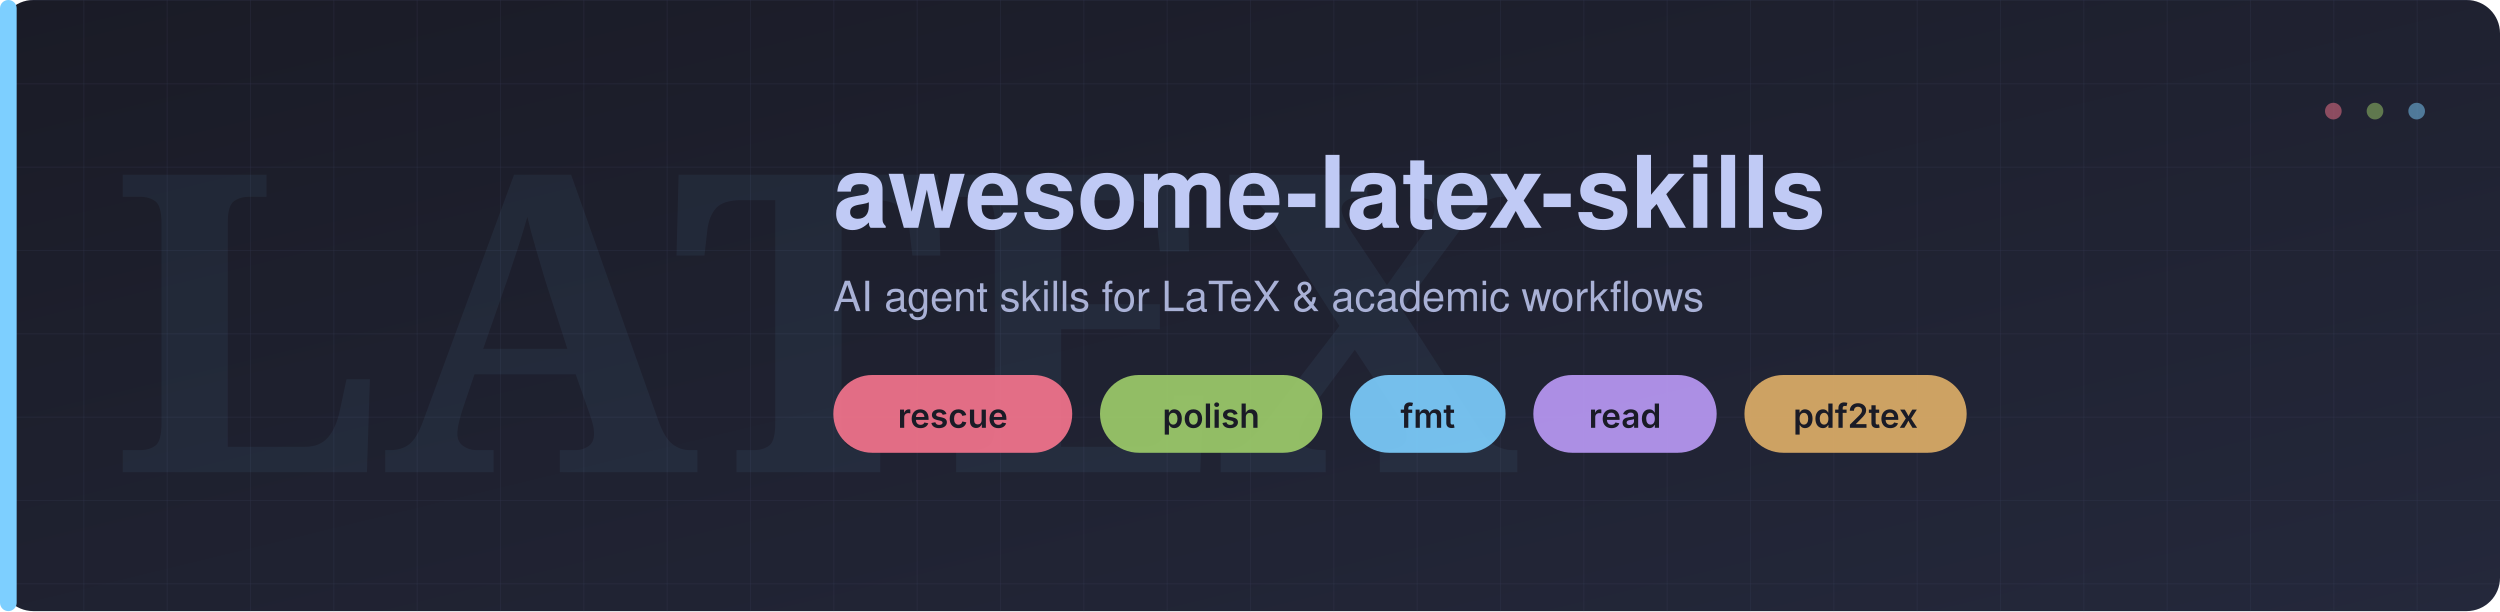
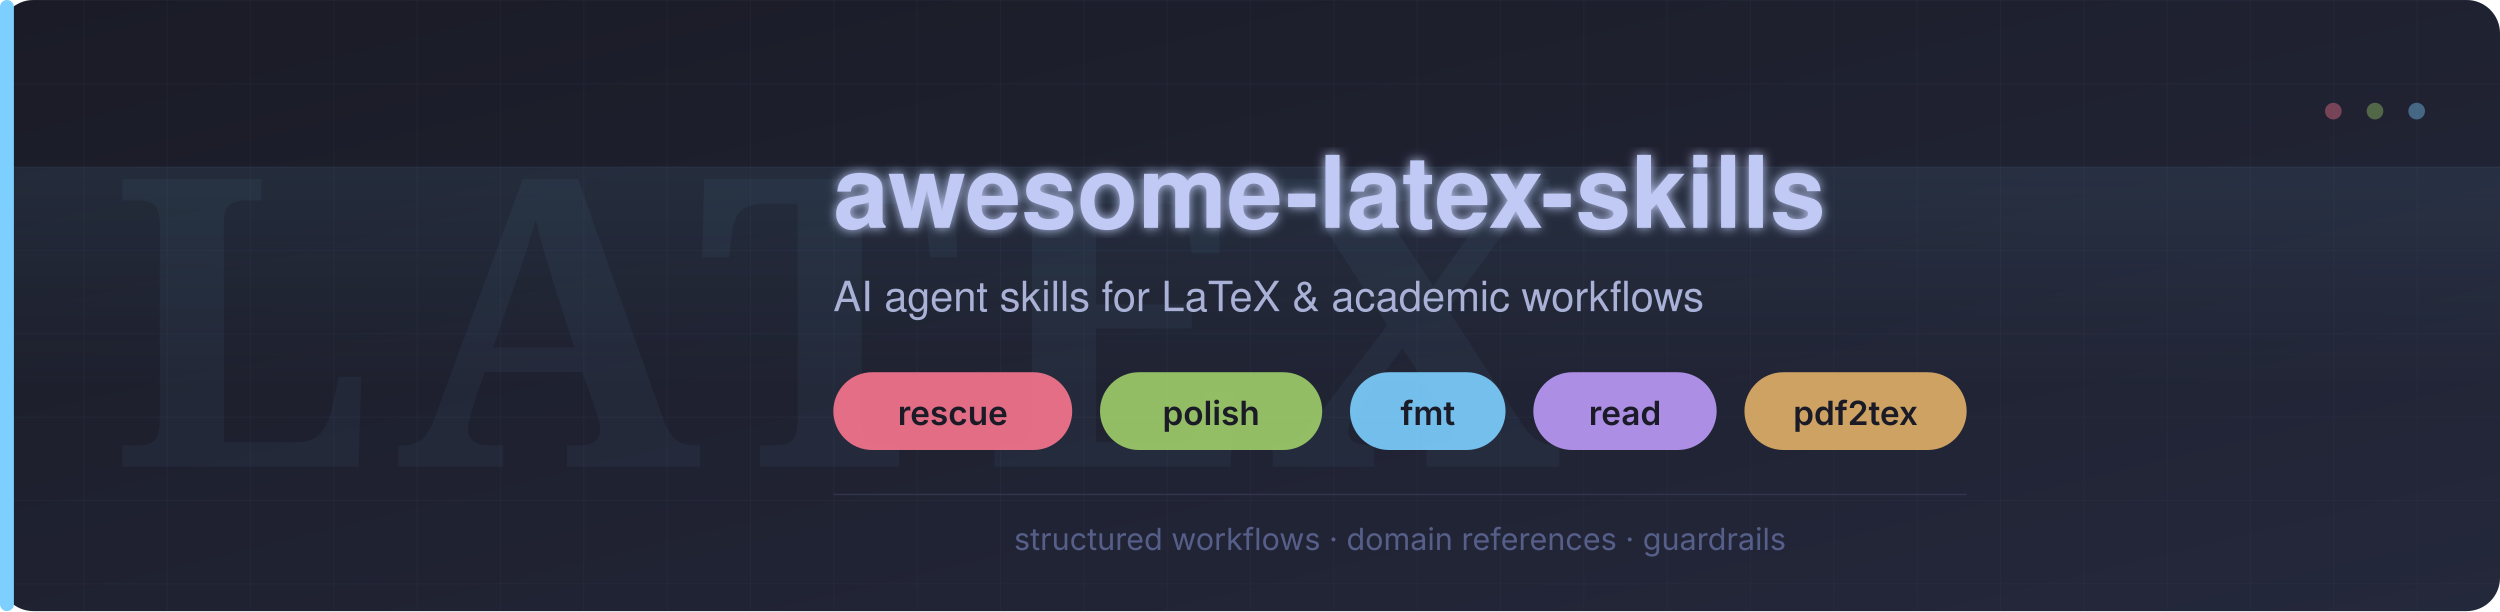
<svg xmlns="http://www.w3.org/2000/svg" viewBox="0 0 900 220">
  <defs>
    <linearGradient id="bg" x1="0" y1="0" x2="1" y2="1">
      <stop offset="0%" stop-color="#1a1b26" />
      <stop offset="100%" stop-color="#24283b" />
    </linearGradient>
+     <linearGradient id="glow" x1="0" y1="0" x2="0" y2="1">
+       <stop offset="0%" stop-color="#7dcfff" stop-opacity="0.08" />
+       <stop offset="100%" stop-color="#7dcfff" stop-opacity="0" />
+     </linearGradient>
    <pattern id="grid" width="30" height="30" patternUnits="userSpaceOnUse">
-       <path d="M 30 0 L 0 0 0 30" fill="none" stroke="#414868" stroke-width="0.3" opacity="0.4" />
+       <path d="M 30 0 L 0 0 0 30" fill="none" stroke="#414868" stroke-width="0.3" opacity="0.3" />
    </pattern>
+     <filter id="softglow">
+       <feGaussianBlur stdDeviation="2" result="blur" />
+       <feMerge>
+         <feMergeNode in="blur" />
+         <feMergeNode in="SourceGraphic" />
+       </feMerge>
+     </filter>
  </defs>
  <rect width="900" height="220" rx="12" fill="url(#bg)" />
  <rect width="900" height="220" rx="12" fill="url(#grid)" />
-   <rect x="0" y="0" width="6" height="220" rx="3" fill="#7dcfff" />
-   <text x="40" y="170" font-family="Georgia,serif" font-size="150" fill="#7dcfff" font-weight="bold" opacity="0.06">LATEX</text>
-   <text x="300" y="82" font-family="-apple-system,BlinkMacSystemFont,Segoe UI,Helvetica,Arial,sans-serif" font-size="36" fill="#c0caf5" font-weight="700">awesome-latex-skills</text>
+   <rect width="900" height="80" y="60" fill="url(#glow)" />
+   <rect x="0" y="0" width="5" height="220" rx="2.5" fill="#7dcfff" />
+   <text x="40" y="168" font-family="Georgia,serif" font-size="145" fill="#7dcfff" font-weight="bold" opacity="0.05" letter-spacing="8">LATEX</text>
+   <text x="300" y="82" font-family="-apple-system,BlinkMacSystemFont,Segoe UI,Helvetica,Arial,sans-serif" font-size="36" fill="#c0caf5" font-weight="700" filter="url(#softglow)">awesome-latex-skills</text>
  <text x="300" y="112" font-family="-apple-system,BlinkMacSystemFont,Segoe UI,Helvetica,Arial,sans-serif" font-size="15" fill="#a9b1d6">AI agent skills for LaTeX &amp; academic workflows</text>
-   <rect x="300" y="135" width="86" height="28" rx="14" fill="#f7768e" opacity="0.9" />
-   <text x="343" y="154" font-family="-apple-system,sans-serif" font-size="12" fill="#1a1b26" text-anchor="middle" font-weight="600">rescue</text>
-   <rect x="396" y="135" width="80" height="28" rx="14" fill="#9ece6a" opacity="0.9" />
-   <text x="436" y="154" font-family="-apple-system,sans-serif" font-size="12" fill="#1a1b26" text-anchor="middle" font-weight="600">polish</text>
-   <rect x="486" y="135" width="56" height="28" rx="14" fill="#7dcfff" opacity="0.9" />
-   <text x="514" y="154" font-family="-apple-system,sans-serif" font-size="12" fill="#1a1b26" text-anchor="middle" font-weight="600">fmt</text>
-   <rect x="552" y="135" width="66" height="28" rx="14" fill="#bb9af7" opacity="0.9" />
-   <text x="585" y="154" font-family="-apple-system,sans-serif" font-size="12" fill="#1a1b26" text-anchor="middle" font-weight="600">read</text>
-   <rect x="628" y="135" width="80" height="28" rx="14" fill="#e0af68" opacity="0.9" />
-   <text x="668" y="154" font-family="-apple-system,sans-serif" font-size="12" fill="#1a1b26" text-anchor="middle" font-weight="600">pdf2tex</text>
-   <circle cx="840" cy="40" r="3" fill="#f7768e" opacity="0.5" />
-   <circle cx="855" cy="40" r="3" fill="#9ece6a" opacity="0.5" />
-   <circle cx="870" cy="40" r="3" fill="#7dcfff" opacity="0.5" />
+   <rect x="300" y="134" width="86" height="28" rx="14" fill="#f7768e" opacity="0.9" />
+   <text x="343" y="153" font-family="-apple-system,sans-serif" font-size="12" fill="#1a1b26" text-anchor="middle" font-weight="600">rescue</text>
+   <rect x="396" y="134" width="80" height="28" rx="14" fill="#9ece6a" opacity="0.9" />
+   <text x="436" y="153" font-family="-apple-system,sans-serif" font-size="12" fill="#1a1b26" text-anchor="middle" font-weight="600">polish</text>
+   <rect x="486" y="134" width="56" height="28" rx="14" fill="#7dcfff" opacity="0.9" />
+   <text x="514" y="153" font-family="-apple-system,sans-serif" font-size="12" fill="#1a1b26" text-anchor="middle" font-weight="600">fmt</text>
+   <rect x="552" y="134" width="66" height="28" rx="14" fill="#bb9af7" opacity="0.9" />
+   <text x="585" y="153" font-family="-apple-system,sans-serif" font-size="12" fill="#1a1b26" text-anchor="middle" font-weight="600">read</text>
+   <rect x="628" y="134" width="80" height="28" rx="14" fill="#e0af68" opacity="0.9" />
+   <text x="668" y="153" font-family="-apple-system,sans-serif" font-size="12" fill="#1a1b26" text-anchor="middle" font-weight="600">pdf2tex</text>
+   <circle cx="840" cy="40" r="3" fill="#f7768e" opacity="0.4" />
+   <circle cx="855" cy="40" r="3" fill="#9ece6a" opacity="0.4" />
+   <circle cx="870" cy="40" r="3" fill="#7dcfff" opacity="0.4" />
+   <line x1="300" y1="178" x2="708" y2="178" stroke="#414868" stroke-width="0.5" opacity="0.5" />
+   <text x="504" y="198" font-family="-apple-system,sans-serif" font-size="11" fill="#565f89" text-anchor="middle">structured workflows · domain references · guardrails</text>
</svg>
